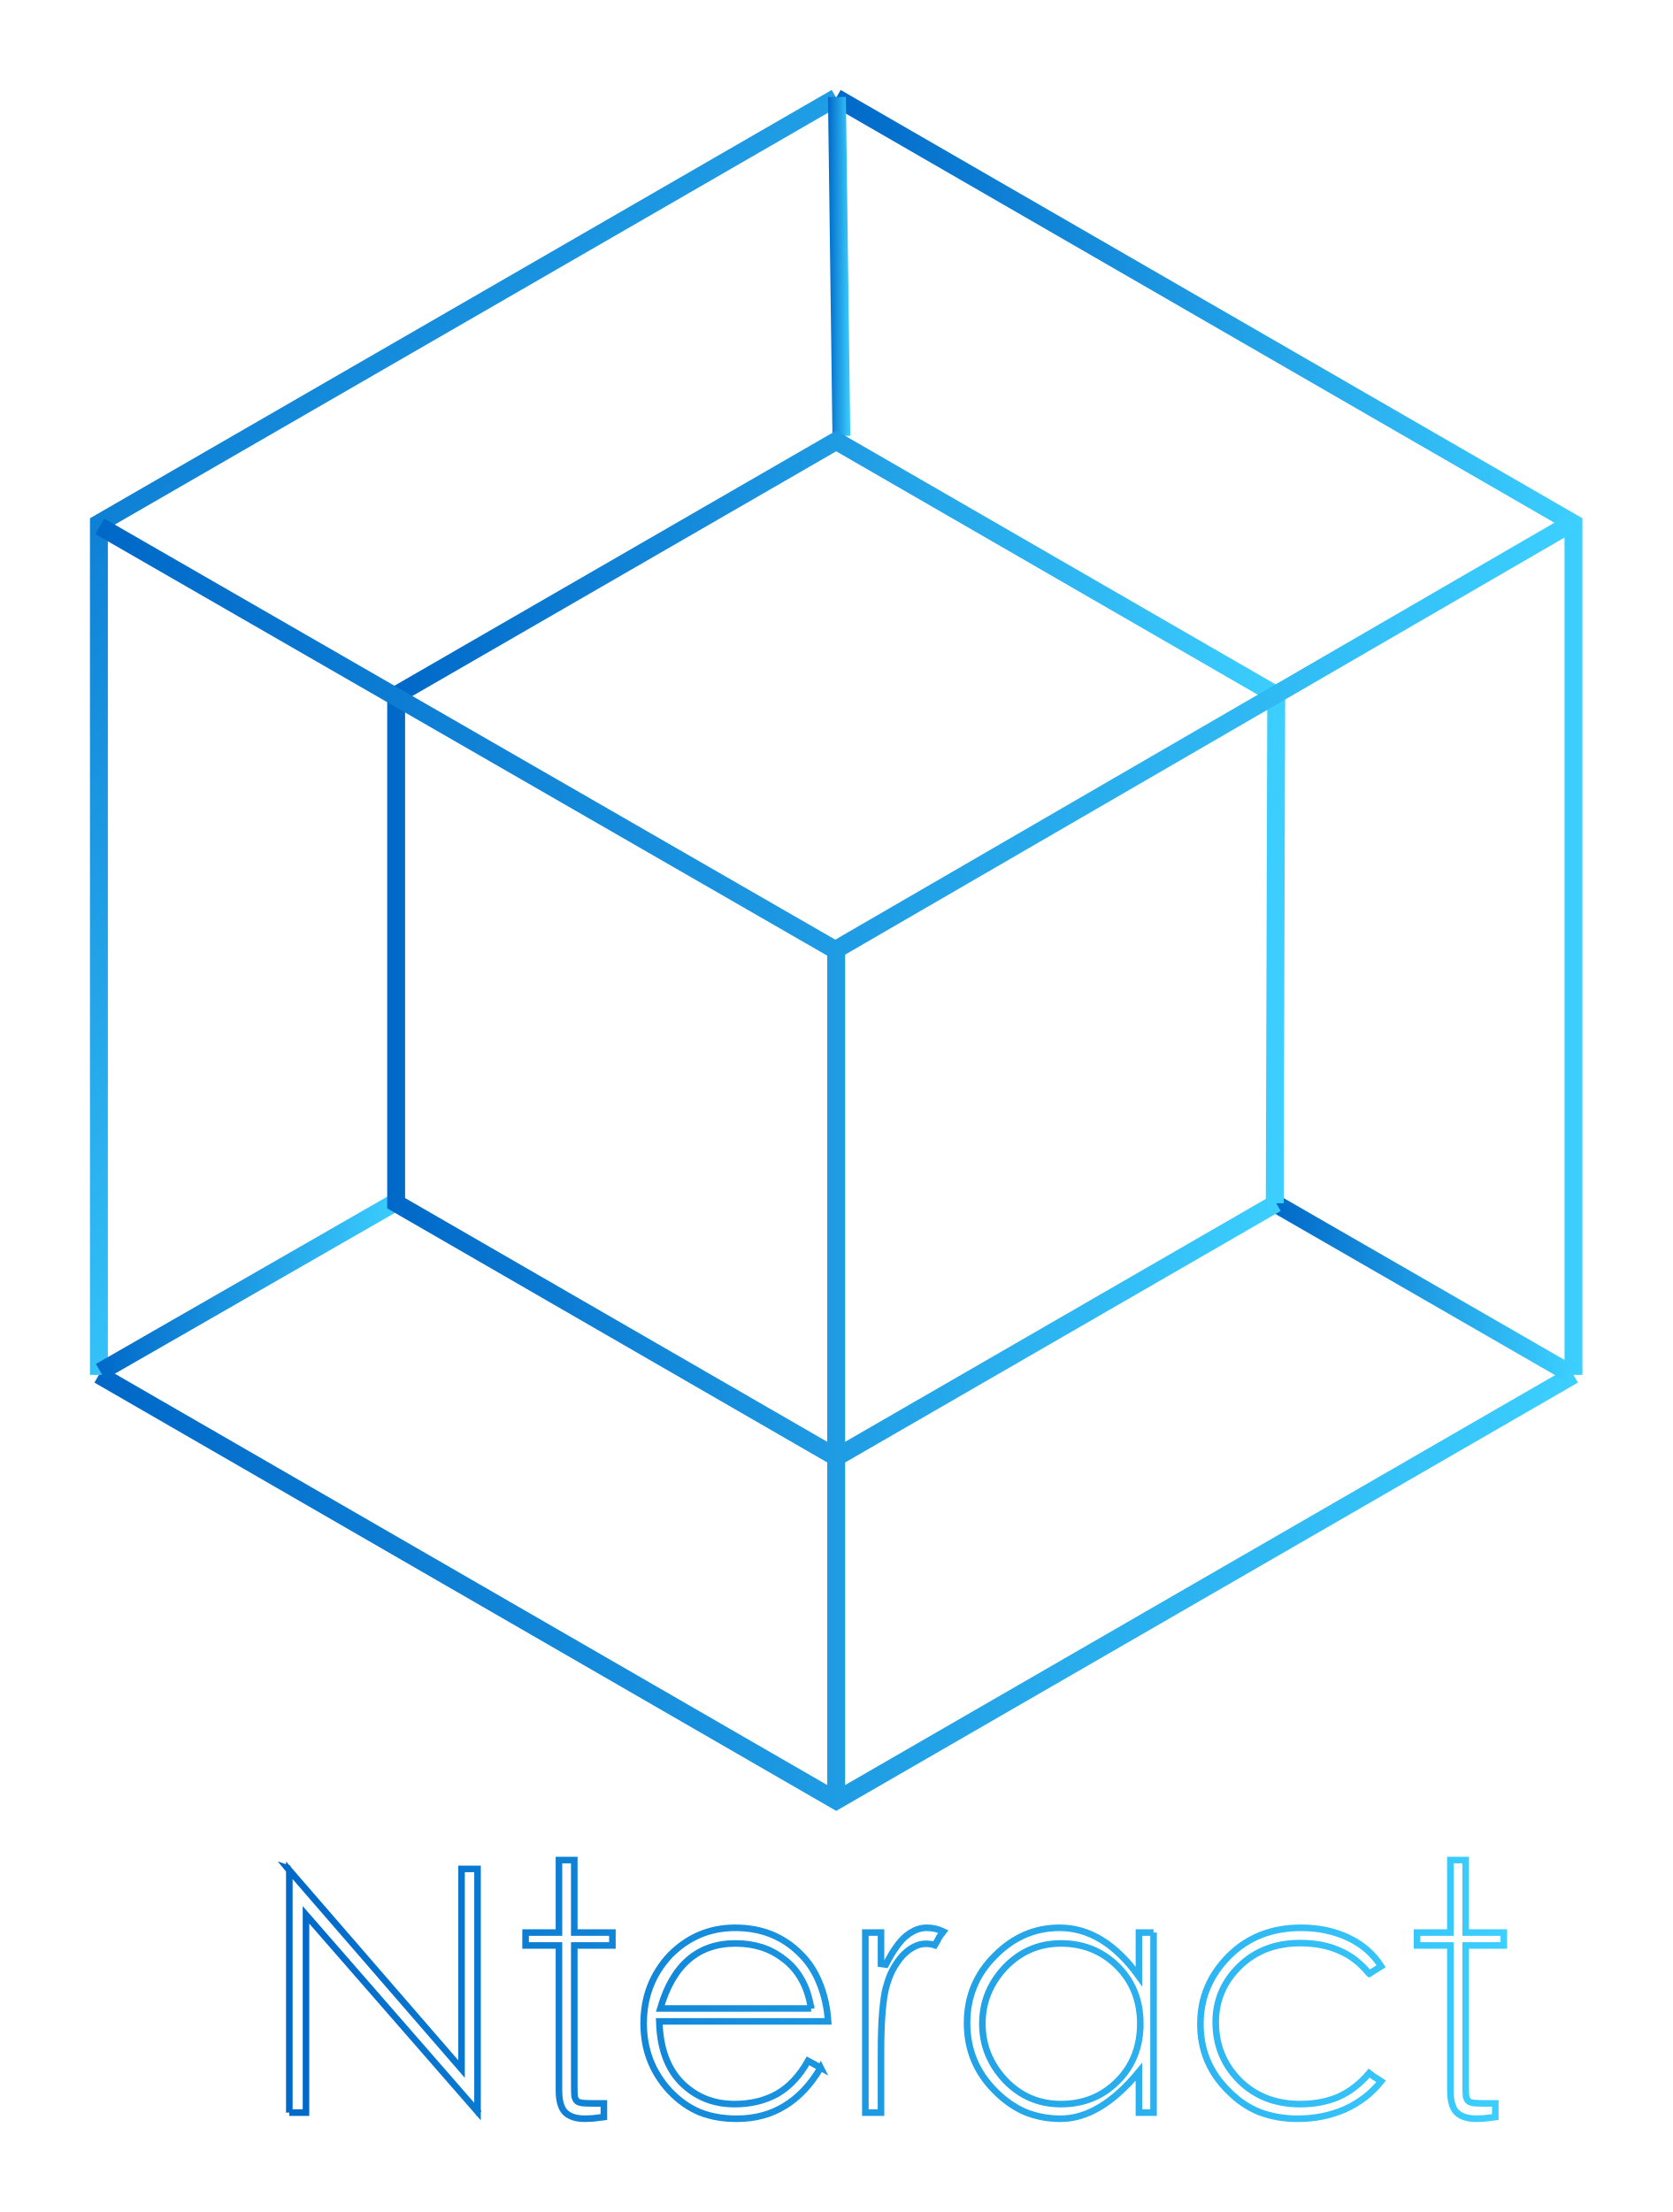
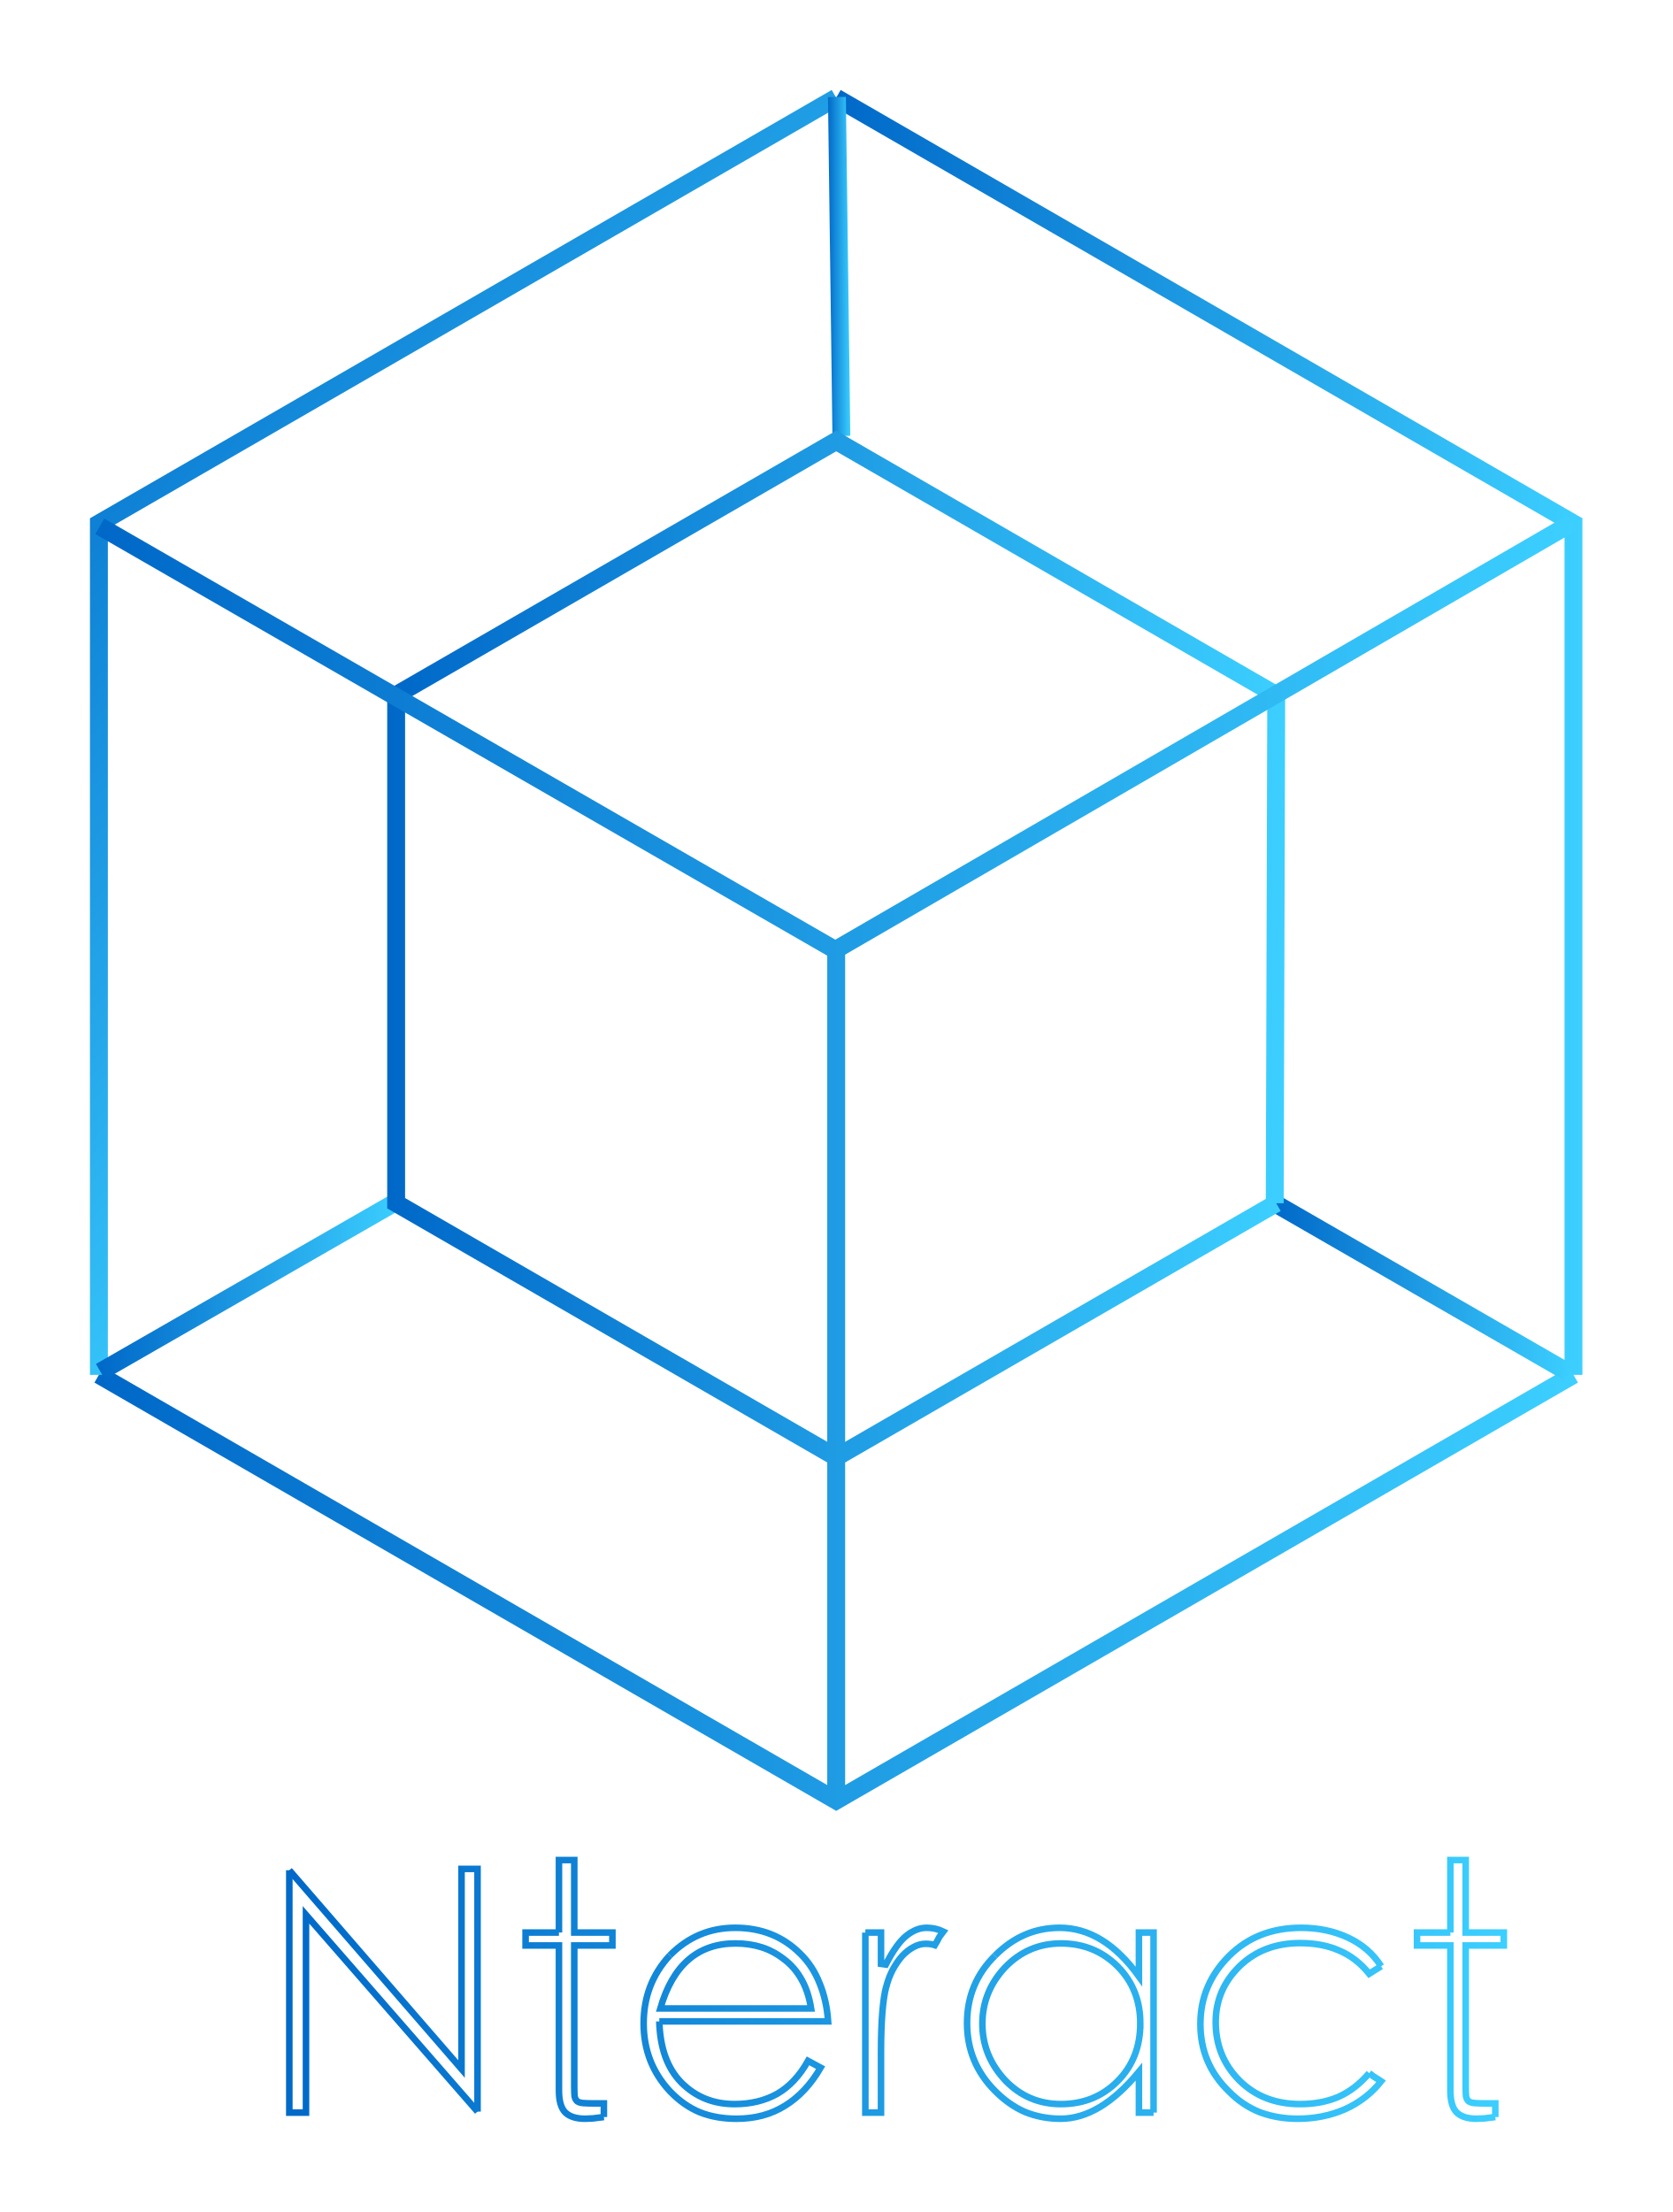
<svg xmlns="http://www.w3.org/2000/svg" xmlns:xlink="http://www.w3.org/1999/xlink" width="483.323" height="639.217" viewBox="0 0 483.323 639.217" id="svg2" version="1.1">
  <defs id="defs4">
    <linearGradient id="linearGradient4351">
      <stop id="stop4353" offset="0" style="stop-color:#0068c8;stop-opacity:1" />
      <stop id="stop4355" offset="1" style="stop-color:#3ccfff;stop-opacity:1" />
    </linearGradient>
    <linearGradient id="linearGradient4277">
      <stop style="stop-color:#0068c8;stop-opacity:1" offset="0" id="stop4279" />
      <stop style="stop-color:#3cffe5;stop-opacity:1" offset="1" id="stop4281" />
    </linearGradient>
    <linearGradient xlink:href="#linearGradient4351" id="linearGradient4267" x1="249.659" y1="732.39" x2="466.612" y2="732.39" gradientUnits="userSpaceOnUse" />
    <linearGradient xlink:href="#linearGradient4351" id="linearGradient4275" x1="36.581" y1="979.923" x2="465.32" y2="979.923" gradientUnits="userSpaceOnUse" />
    <linearGradient xlink:href="#linearGradient4277" id="linearGradient4283" x1="58.523" y1="555.614" x2="252.243" y2="732.39" gradientUnits="userSpaceOnUse" />
    <linearGradient xlink:href="#linearGradient4351" id="linearGradient4291" x1="248.582" y1="597.739" x2="255.037" y2="597.739" gradientUnits="userSpaceOnUse" />
    <linearGradient xlink:href="#linearGradient4351" id="linearGradient4299" x1="376.405" y1="892.955" x2="464.027" y2="892.955" gradientUnits="userSpaceOnUse" />
    <linearGradient xlink:href="#linearGradient4351" id="linearGradient4307" x1="122.485" y1="756.825" x2="380.713" y2="756.825" gradientUnits="userSpaceOnUse" />
    <linearGradient xlink:href="#linearGradient4351" id="linearGradient4315" x1="37.019" y1="892.549" x2="125.203" y2="892.549" gradientUnits="userSpaceOnUse" />
    <linearGradient xlink:href="#linearGradient4351" id="linearGradient4323" x1="121.193" y1="833.223" x2="379.416" y2="833.223" gradientUnits="userSpaceOnUse" />
    <linearGradient xlink:href="#linearGradient4351" id="linearGradient4331" x1="294.288" y1="538.033" x2="459.904" y2="538.033" gradientUnits="userSpaceOnUse" />
    <linearGradient xlink:href="#linearGradient4351" id="linearGradient4357" gradientUnits="userSpaceOnUse" x1="58.523" y1="555.614" x2="252.243" y2="732.39" />
-     <linearGradient xlink:href="#linearGradient4351" id="linearGradient4399" x1="75.401" y1="1095.629" x2="430.706" y2="1095.629" gradientUnits="userSpaceOnUse" />
-     <linearGradient xlink:href="#linearGradient4351" id="linearGradient4401" gradientUnits="userSpaceOnUse" x1="75.401" y1="1095.629" x2="430.706" y2="1095.629" />
-     <linearGradient xlink:href="#linearGradient4351" id="linearGradient4403" gradientUnits="userSpaceOnUse" x1="75.401" y1="1095.629" x2="430.706" y2="1095.629" />
-     <linearGradient xlink:href="#linearGradient4351" id="linearGradient4405" gradientUnits="userSpaceOnUse" x1="75.401" y1="1095.629" x2="430.706" y2="1095.629" />
-     <linearGradient xlink:href="#linearGradient4351" id="linearGradient4407" gradientUnits="userSpaceOnUse" x1="75.401" y1="1095.629" x2="430.706" y2="1095.629" />
-     <linearGradient xlink:href="#linearGradient4351" id="linearGradient4409" gradientUnits="userSpaceOnUse" x1="75.401" y1="1095.629" x2="430.706" y2="1095.629" />
-     <linearGradient xlink:href="#linearGradient4351" id="linearGradient4411" gradientUnits="userSpaceOnUse" x1="75.401" y1="1095.629" x2="430.706" y2="1095.629" />
-     <linearGradient xlink:href="#linearGradient4351" id="linearGradient4413" gradientUnits="userSpaceOnUse" x1="75.401" y1="1095.629" x2="430.706" y2="1095.629" />
+     <linearGradient xlink:href="#linearGradient4351" id="linearGradient4401" gradientUnits="userSpaceOnUse" x1="75.401" y1="1095.629" x2="430.706" y2="1095.629" gradientTransform="translate(14.14214,0)" />
+     <linearGradient xlink:href="#linearGradient4351" id="linearGradient4403" gradientUnits="userSpaceOnUse" x1="75.401" y1="1095.629" x2="430.706" y2="1095.629" gradientTransform="translate(14.14214,0)" />
+     <linearGradient xlink:href="#linearGradient4351" id="linearGradient4405" gradientUnits="userSpaceOnUse" x1="75.401" y1="1095.629" x2="430.706" y2="1095.629" gradientTransform="translate(14.14214,0)" />
+     <linearGradient xlink:href="#linearGradient4351" id="linearGradient4407" gradientUnits="userSpaceOnUse" x1="75.401" y1="1095.629" x2="430.706" y2="1095.629" gradientTransform="translate(14.14214,0)" />
+     <linearGradient xlink:href="#linearGradient4351" id="linearGradient4409" gradientUnits="userSpaceOnUse" x1="75.401" y1="1095.629" x2="430.706" y2="1095.629" gradientTransform="translate(14.14214,0)" />
+     <linearGradient xlink:href="#linearGradient4351" id="linearGradient4411" gradientUnits="userSpaceOnUse" x1="75.401" y1="1095.629" x2="430.706" y2="1095.629" gradientTransform="translate(14.14214,0)" />
+     <linearGradient xlink:href="#linearGradient4351" id="linearGradient4413" gradientUnits="userSpaceOnUse" x1="75.401" y1="1095.629" x2="430.706" y2="1095.629" gradientTransform="translate(14.14214,0)" />
    <linearGradient xlink:href="#linearGradient4351" id="linearGradient4415" gradientUnits="userSpaceOnUse" x1="294.288" y1="538.033" x2="459.904" y2="538.033" />
    <linearGradient xlink:href="#linearGradient4351" id="linearGradient4417" gradientUnits="userSpaceOnUse" x1="294.288" y1="538.033" x2="459.904" y2="538.033" />
    <linearGradient xlink:href="#linearGradient4351" id="linearGradient4419" gradientUnits="userSpaceOnUse" x1="294.288" y1="538.033" x2="459.904" y2="538.033" />
  </defs>
  <g id="layer1" transform="translate(-9.289283,-520.7409)">
    <path style="opacity:1;fill:none;fill-opacity:0.885;stroke:url(#linearGradient4267);stroke-width:5.168;stroke-miterlimit:4;stroke-dasharray:none;stroke-opacity:1" d="m 250.951,548.979 213.077,123.02 -10e-6,246.041" id="path4156" />
    <path style="opacity:1;fill:none;fill-opacity:0.885;stroke:url(#linearGradient4275);stroke-width:5.168;stroke-miterlimit:4;stroke-dasharray:none;stroke-opacity:1" d="M 464.028,918.04 250.951,1041.06 37.873,918.04" id="path4152" />
    <g id="g4204" style="stroke:url(#linearGradient4283)">
      <path id="path4148" d="m 37.873,918.04 1e-5,-246.041 213.077,-123.02" style="opacity:1;fill:none;fill-opacity:0.885;stroke:url(#linearGradient4357);stroke-width:5.168;stroke-miterlimit:4;stroke-dasharray:none;stroke-opacity:1" />
    </g>
    <path style="fill:none;fill-rule:evenodd;stroke:url(#linearGradient4291);stroke-width:5.168;stroke-linecap:butt;stroke-linejoin:miter;stroke-miterlimit:4;stroke-dasharray:none;stroke-opacity:1" d="m 251.165,548.766 1.287,97.946" id="path4166" />
    <path style="fill:none;fill-rule:evenodd;stroke:url(#linearGradient4299);stroke-width:5.168;stroke-linecap:butt;stroke-linejoin:miter;stroke-miterlimit:4;stroke-dasharray:none;stroke-opacity:1" d="M 462.737,917.456 377.695,868.454" id="path4255" />
    <path style="fill:none;fill-rule:evenodd;stroke:url(#linearGradient4307);stroke-width:5.168;stroke-linecap:butt;stroke-linejoin:miter;stroke-miterlimit:4;stroke-dasharray:none;stroke-opacity:1" d="m 377.695,868.454 0.429,-146.859 -127.173,-73.424 -127.173,73.424" id="path4168" />
    <path style="fill:none;fill-rule:evenodd;stroke:url(#linearGradient4315);stroke-width:5.168;stroke-linecap:butt;stroke-linejoin:miter;stroke-miterlimit:4;stroke-dasharray:none;stroke-opacity:1" d="m 38.306,917.129 85.611,-49.161" id="path4170" />
    <path style="opacity:1;fill:none;fill-opacity:1;stroke:url(#linearGradient4323);stroke-width:5.168;stroke-miterlimit:4;stroke-dasharray:none;stroke-opacity:1" d="m 123.777,721.596 0,146.847 127.173,73.424 127.173,-73.424" id="path4202" />
    <g transform="matrix(2.584117,0,0,2.584117,-723.6304,-536.3678)" style="stroke:url(#linearGradient4331);stroke-width:2;stroke-miterlimit:4;stroke-dasharray:none;stroke-opacity:1" id="g4176">
      <path style="fill:none;fill-rule:evenodd;stroke:url(#linearGradient4415);stroke-width:2;stroke-linecap:butt;stroke-linejoin:miter;stroke-miterlimit:4;stroke-dasharray:none;stroke-opacity:1" d="M 376.904,515.234 294.787,467.938" id="path4178" />
      <path style="fill:none;fill-rule:evenodd;stroke:url(#linearGradient4417);stroke-width:2;stroke-linecap:butt;stroke-linejoin:miter;stroke-miterlimit:4;stroke-dasharray:none;stroke-opacity:1" d="m 376.957,515.365 82.445,-47.796" id="path4180" />
      <path style="fill:none;fill-rule:evenodd;stroke:url(#linearGradient4419);stroke-width:2;stroke-linecap:butt;stroke-linejoin:miter;stroke-miterlimit:4;stroke-dasharray:none;stroke-opacity:1" d="m 377.143,515.219 0,94.143" id="path4182" />
    </g>
-     <g style="font-style:normal;font-variant:normal;font-weight:200;font-stretch:normal;font-size:98.363px;line-height:125%;font-family:'.HeitiUI GB18030PUA';-inkscape-font-specification:'.HeitiUI GB18030PUA, Ultra-Light';text-align:start;letter-spacing:0px;word-spacing:0px;writing-mode:lr-tb;text-anchor:start;fill:none;fill-opacity:1;stroke:url(#linearGradient4399);stroke-width:1.9;stroke-linecap:butt;stroke-linejoin:miter;stroke-miterlimit:4;stroke-dasharray:none;stroke-opacity:1" id="text4359" transform="translate(14.14214,0)">
-       <path d="m 133.647,1131.434 -0.59,-0.197 0.098,0 0,-0.295 0.492,0.492 z m -54.788,-70.624 -0.098,0 0,0.393 -0.492,-0.59 0.59,0.197 z m -0.098,70.428 0,-70.034 49.771,57.444 0,-57.837 4.623,0 0,70.132 -49.575,-56.854 0,57.149 -4.82,0 z" style="fill:none;stroke:url(#linearGradient4401);stroke-width:1.9;stroke-miterlimit:4;stroke-dasharray:none;stroke-opacity:1" id="path4379" />
-       <path d="m 161.114,1123.761 q 0,1.77 0.098,2.754 0.197,0.984 0.787,1.475 0.59,0.393 1.672,0.492 1.18,0.098 3.148,0.098 l 2.853,0 0,3.934 q -1.672,0.197 -3.148,0.393 -1.377,0.098 -2.262,0.098 -3.934,0 -5.803,-1.869 -1.771,-1.869 -1.771,-6.295 l 0,-41.902 -9.64,0 0,-3.738 9.64,0 0,-20.951 4.426,0 0,20.951 11.017,0 0,3.738 -11.017,0 0,40.82 z" style="fill:none;stroke:url(#linearGradient4403);stroke-width:1.9;stroke-miterlimit:4;stroke-dasharray:none;stroke-opacity:1" id="path4381" />
-       <path d="m 232.313,1118.253 q -4.23,7.279 -10.328,11.017 -6,3.738 -13.967,3.738 -5.902,0 -10.623,-1.869 -4.721,-1.967 -8.656,-6.098 -7.574,-8.164 -7.574,-19.574 0,-11.508 7.574,-19.672 7.869,-7.967 18.886,-7.967 11.312,0 18.787,7.476 3.639,3.541 5.607,8.557 2.066,5.016 2.459,11.017 l -48.788,0 q 0.295,11.508 6.394,17.705 6.197,6.197 15.345,6.197 6.984,0 12.295,-2.951 5.312,-3.049 8.951,-9.541 l 3.639,1.967 z m -2.754,-17.115 q -0.787,-4.918 -2.754,-8.361 -1.967,-3.541 -5.115,-5.902 -3.049,-2.361 -6.492,-3.443 -3.443,-1.082 -7.476,-1.082 -16.328,0 -21.738,18.787 l 43.575,0 z" style="fill:none;stroke:url(#linearGradient4405);stroke-width:1.9;stroke-miterlimit:4;stroke-dasharray:none;stroke-opacity:1" id="path4383" />
-       <path d="m 245.237,1079.203 4.525,0 0,9.049 1.377,0.197 q 3.148,-6.098 6,-8.361 2.853,-2.262 5.803,-2.262 2.557,0 4.82,1.082 -0.689,0.885 -1.082,1.475 -0.295,0.59 -0.787,1.476 l -0.59,0.984 q -1.18,-0.393 -2.656,-0.393 -1.771,0 -3.541,0.984 -1.672,0.885 -3.246,2.557 -1.475,1.672 -2.754,4.033 -1.18,2.262 -1.869,5.016 l 0,-0.098 q -0.689,2.557 -1.082,7.279 -0.393,4.721 -0.393,11.705 l 0,17.312 -4.525,0 0,-52.034 z" style="fill:none;stroke:url(#linearGradient4407);stroke-width:1.9;stroke-miterlimit:4;stroke-dasharray:none;stroke-opacity:1" id="path4385" />
-       <path d="m 328.533,1079.203 0,52.034 -4.23,0 0,-11.803 q -11.213,13.574 -22.623,13.574 -5.508,0 -10.328,-1.967 -4.721,-2.066 -8.754,-6.197 -7.967,-8.066 -7.967,-19.476 0,-11.508 8.066,-19.476 7.967,-8.066 18.689,-8.066 12.787,0 22.918,14.066 l 0,-12.689 4.23,0 z m -3.836,26.263 q 0,-9.836 -6.492,-16.427 -6.689,-6.689 -16.427,-6.689 -9.541,0 -16.23,6.984 -6.492,6.984 -6.492,16.23 0,9.246 6.59,16.328 6.59,6.885 16.131,6.885 9.738,0 16.328,-6.59 6.59,-6.59 6.59,-16.722 z" style="fill:none;stroke:url(#linearGradient4409);stroke-width:1.9;stroke-miterlimit:4;stroke-dasharray:none;stroke-opacity:1" id="path4387" />
-       <path d="m 390.855,1091.105 q -3.738,-4.623 -8.656,-6.689 -4.82,-2.164 -11.312,-2.164 -10.525,0 -17.41,6.59 -6.984,6.787 -6.984,16.23 0,9.935 6.787,16.82 6.885,6.885 17.607,6.885 6.197,0 11.017,-2.066 4.918,-2.164 8.951,-6.885 0.885,0.689 1.279,0.984 0.492,0.295 1.279,0.787 l 0.885,0.59 q -4.131,5.213 -10.426,8.066 -6.295,2.754 -13.672,2.754 -5.902,0 -10.918,-1.869 -5.016,-1.967 -9.049,-6.098 -8.164,-7.967 -8.164,-19.377 0,-5.803 2.066,-10.623 2.066,-4.918 6.197,-9.049 8.164,-8.164 20.853,-8.164 7.476,0 13.574,2.853 6.098,2.853 9.541,8.262 l -3.443,2.164 z" style="fill:none;stroke:url(#linearGradient4411);stroke-width:1.9;stroke-miterlimit:4;stroke-dasharray:none;stroke-opacity:1" id="path4389" />
-       <path d="m 418.739,1123.761 q 0,1.77 0.098,2.754 0.197,0.984 0.787,1.475 0.59,0.393 1.672,0.492 1.18,0.098 3.148,0.098 l 2.853,0 0,3.934 q -1.672,0.197 -3.148,0.393 -1.377,0.098 -2.262,0.098 -3.934,0 -5.803,-1.869 -1.771,-1.869 -1.771,-6.295 l 0,-41.902 -9.64,0 0,-3.738 9.64,0 0,-20.951 4.426,0 0,20.951 11.017,0 0,3.738 -11.017,0 0,40.82 z" style="fill:none;stroke:url(#linearGradient4413);stroke-width:1.9;stroke-miterlimit:4;stroke-dasharray:none;stroke-opacity:1" id="path4391" />
-     </g>
+     <path style="font-style:normal;font-variant:normal;font-weight:200;font-stretch:normal;font-size:medium;line-height:125%;font-family:'.HeitiUI GB18030PUA';-inkscape-font-specification:'.HeitiUI GB18030PUA, Ultra-Light';text-align:start;letter-spacing:0px;word-spacing:0px;writing-mode:lr-tb;text-anchor:start;fill:none;fill-opacity:1;stroke:url(#linearGradient4401);stroke-width:1.9;stroke-linecap:butt;stroke-linejoin:miter;stroke-miterlimit:4;stroke-dasharray:none;stroke-opacity:1" d="m 92.903,1061.203 49.771,57.444 0,-57.837 4.623,0 0,70.132" id="path3631" />
+     <path style="font-style:normal;font-variant:normal;font-weight:200;font-stretch:normal;font-size:medium;line-height:125%;font-family:'.HeitiUI GB18030PUA';-inkscape-font-specification:'.HeitiUI GB18030PUA, Ultra-Light';text-align:start;letter-spacing:0px;word-spacing:0px;writing-mode:lr-tb;text-anchor:start;fill:none;fill-opacity:1;stroke:url(#linearGradient4401);stroke-width:1.9;stroke-linecap:butt;stroke-linejoin:miter;stroke-miterlimit:4;stroke-dasharray:none;stroke-opacity:1" d="m 147.298,1130.942 -49.575,-56.854 0,57.149 -4.82,0 0,-70.034" id="path4379" />
+     <path style="font-style:normal;font-variant:normal;font-weight:200;font-stretch:normal;font-size:medium;line-height:125%;font-family:'.HeitiUI GB18030PUA';-inkscape-font-specification:'.HeitiUI GB18030PUA, Ultra-Light';text-align:start;letter-spacing:0px;word-spacing:0px;writing-mode:lr-tb;text-anchor:start;fill:none;fill-opacity:1;stroke:url(#linearGradient4403);stroke-width:1.9;stroke-linecap:butt;stroke-linejoin:miter;stroke-miterlimit:4;stroke-dasharray:none;stroke-opacity:1" d="m 170.83,1079.202 0,-20.951 4.426,0 0,20.951 11.017,0 0,3.738 -11.017,0 0,40.82 -3e-5,8e-4 c 0,1.18 0.033,2.098 0.098,2.754 0.131,0.656 0.393,1.147 0.787,1.475 0.393,0.262 0.951,0.426 1.672,0.492 0.787,0.065 1.836,0.098 3.148,0.098 l 2.853,0 0,3.934" id="path3627" />
+     <path style="font-style:normal;font-variant:normal;font-weight:200;font-stretch:normal;font-size:medium;line-height:125%;font-family:'.HeitiUI GB18030PUA';-inkscape-font-specification:'.HeitiUI GB18030PUA, Ultra-Light';text-align:start;letter-spacing:0px;word-spacing:0px;writing-mode:lr-tb;text-anchor:start;fill:none;fill-opacity:1;stroke:url(#linearGradient4403);stroke-width:1.9;stroke-linecap:butt;stroke-linejoin:miter;stroke-miterlimit:4;stroke-dasharray:none;stroke-opacity:1" d="m 183.813,1132.515 c -1.115,0.131 -2.164,0.262 -3.148,0.393 -0.918,0.065 -1.672,0.098 -2.262,0.098 -2.623,0 -4.557,-0.623 -5.803,-1.869 -1.18,-1.246 -1.771,-3.344 -1.771,-6.295 l 0,-41.902 -9.64,0 0,-3.738 9.64,0" id="path4381" />
+     <path style="font-style:normal;font-variant:normal;font-weight:200;font-stretch:normal;font-size:medium;line-height:125%;font-family:'.HeitiUI GB18030PUA';-inkscape-font-specification:'.HeitiUI GB18030PUA, Ultra-Light';text-align:start;letter-spacing:0px;word-spacing:0px;writing-mode:lr-tb;text-anchor:start;fill:none;fill-opacity:1;stroke:url(#linearGradient4405);stroke-width:1.9;stroke-linecap:butt;stroke-linejoin:miter;stroke-miterlimit:4;stroke-dasharray:none;stroke-opacity:1" d="m 199.831,1104.876 c 0.197,7.672 2.328,13.574 6.394,17.705 4.131,4.131 9.246,6.197 15.345,6.197 4.656,0 8.754,-0.984 12.295,-2.951 3.541,-2.033 6.525,-5.213 8.951,-9.541 l 3.639,1.967 c -2.82,4.853 -6.262,8.525 -10.328,11.017 -4,2.492 -8.656,3.738 -13.967,3.738 -3.934,0 -7.476,-0.623 -10.623,-1.869 -3.148,-1.312 -6.033,-3.344 -8.656,-6.098 -5.049,-5.443 -7.574,-11.967 -7.574,-19.574 0,-7.672 2.525,-14.23 7.574,-19.672" id="path3623" />
+     <path style="font-style:normal;font-variant:normal;font-weight:200;font-stretch:normal;font-size:medium;line-height:125%;font-family:'.HeitiUI GB18030PUA';-inkscape-font-specification:'.HeitiUI GB18030PUA, Ultra-Light';text-align:start;letter-spacing:0px;word-spacing:0px;writing-mode:lr-tb;text-anchor:start;fill:none;fill-opacity:1;stroke:url(#linearGradient4405);stroke-width:1.9;stroke-linecap:butt;stroke-linejoin:miter;stroke-miterlimit:4;stroke-dasharray:none;stroke-opacity:1" d="m 202.88,1085.793 c 5.246,-5.312 11.541,-7.967 18.886,-7.967 7.541,0 13.804,2.492 18.787,7.476 2.426,2.361 4.295,5.213 5.607,8.557 1.377,3.344 2.197,7.016 2.459,11.017 l -48.788,0" id="path3621" />
+     <path style="font-style:normal;font-variant:normal;font-weight:200;font-stretch:normal;font-size:medium;line-height:125%;font-family:'.HeitiUI GB18030PUA';-inkscape-font-specification:'.HeitiUI GB18030PUA, Ultra-Light';text-align:start;letter-spacing:0px;word-spacing:0px;writing-mode:lr-tb;text-anchor:start;fill:none;fill-opacity:1;stroke:url(#linearGradient4405);stroke-width:1.9;stroke-linecap:butt;stroke-linejoin:miter;stroke-miterlimit:4;stroke-dasharray:none;stroke-opacity:1" d="m 243.701,1101.138 c -0.525,-3.279 -1.443,-6.066 -2.754,-8.361 -1.312,-2.361 -3.016,-4.328 -5.115,-5.902 -2.033,-1.574 -4.197,-2.721 -6.492,-3.443 -2.295,-0.721 -4.787,-1.082 -7.476,-1.082 -10.885,0 -18.131,6.262 -21.738,18.787 z" id="path4383" />
+     <path style="font-style:normal;font-variant:normal;font-weight:200;font-stretch:normal;font-size:medium;line-height:125%;font-family:'.HeitiUI GB18030PUA';-inkscape-font-specification:'.HeitiUI GB18030PUA, Ultra-Light';text-align:start;letter-spacing:0px;word-spacing:0px;writing-mode:lr-tb;text-anchor:start;fill:none;fill-opacity:1;stroke:url(#linearGradient4407);stroke-width:1.9;stroke-linecap:butt;stroke-linejoin:miter;stroke-miterlimit:4;stroke-dasharray:none;stroke-opacity:1" d="m 259.379,1079.203 4.525,0 0,9.049 1.377,0.197 c 2.098,-4.066 4.098,-6.853 6,-8.361 1.902,-1.508 3.836,-2.262 5.803,-2.262 1.705,0 3.312,0.361 4.82,1.082 -0.459,0.59 -0.82,1.082 -1.082,1.475 -0.197,0.394 -0.459,0.885 -0.787,1.476 l -0.59,0.984 c -0.787,-0.262 -1.672,-0.393 -2.656,-0.393 -1.18,0 -2.361,0.328 -3.541,0.984 -1.115,0.59 -2.197,1.443 -3.246,2.557 -0.984,1.115 -1.902,2.459 -2.754,4.033 -0.787,1.508 -1.41,3.18 -1.869,5.016 l 0,-0.098 c -0.459,1.705 -0.82,4.131 -1.082,7.279 -0.262,3.148 -0.393,7.049 -0.393,11.705 l 0,17.312 -4.525,0 0,-52.034" id="path3617" />
+     <path style="font-style:normal;font-variant:normal;font-weight:200;font-stretch:normal;font-size:medium;line-height:125%;font-family:'.HeitiUI GB18030PUA';-inkscape-font-specification:'.HeitiUI GB18030PUA, Ultra-Light';text-align:start;letter-spacing:0px;word-spacing:0px;writing-mode:lr-tb;text-anchor:start;fill:none;fill-opacity:1;stroke:url(#linearGradient4407);stroke-width:1.9;stroke-linecap:butt;stroke-linejoin:miter;stroke-miterlimit:4;stroke-dasharray:none;stroke-opacity:1" d="m 259.379,1079.204 0,-4e-4" id="path4385" />
+     <path style="font-style:normal;font-variant:normal;font-weight:200;font-stretch:normal;font-size:medium;line-height:125%;font-family:'.HeitiUI GB18030PUA';-inkscape-font-specification:'.HeitiUI GB18030PUA, Ultra-Light';text-align:start;letter-spacing:0px;word-spacing:0px;writing-mode:lr-tb;text-anchor:start;fill:none;fill-opacity:1;stroke:url(#linearGradient4409);stroke-width:1.9;stroke-linecap:butt;stroke-linejoin:miter;stroke-miterlimit:4;stroke-dasharray:none;stroke-opacity:1" d="m 296.838,1085.892 c 5.312,-5.377 11.541,-8.066 18.689,-8.066 8.525,0 16.164,4.689 22.918,14.066 l 0,-12.689 4.23,0 0,52.034" id="path3613" />
+     <path style="font-style:normal;font-variant:normal;font-weight:200;font-stretch:normal;font-size:medium;line-height:125%;font-family:'.HeitiUI GB18030PUA';-inkscape-font-specification:'.HeitiUI GB18030PUA, Ultra-Light';text-align:start;letter-spacing:0px;word-spacing:0px;writing-mode:lr-tb;text-anchor:start;fill:none;fill-opacity:1;stroke:url(#linearGradient4409);stroke-width:1.9;stroke-linecap:butt;stroke-linejoin:miter;stroke-miterlimit:4;stroke-dasharray:none;stroke-opacity:1" d="m 342.675,1131.237 -4.23,0 0,-11.803 c -7.476,9.049 -15.017,13.574 -22.623,13.574 -3.672,0 -7.115,-0.656 -10.328,-1.967 -3.148,-1.377 -6.066,-3.443 -8.754,-6.197 -5.312,-5.377 -7.967,-11.869 -7.967,-19.476 0,-7.672 2.689,-14.164 8.066,-19.476" id="path3611" />
+     <path style="font-style:normal;font-variant:normal;font-weight:200;font-stretch:normal;font-size:medium;line-height:125%;font-family:'.HeitiUI GB18030PUA';-inkscape-font-specification:'.HeitiUI GB18030PUA, Ultra-Light';text-align:start;letter-spacing:0px;word-spacing:0px;writing-mode:lr-tb;text-anchor:start;fill:none;fill-opacity:1;stroke:url(#linearGradient4409);stroke-width:1.9;stroke-linecap:butt;stroke-linejoin:miter;stroke-miterlimit:4;stroke-dasharray:none;stroke-opacity:1" d="m 338.839,1105.466 c 0,-6.558 -2.164,-12.033 -6.492,-16.427 -4.459,-4.459 -9.935,-6.689 -16.427,-6.689 -6.361,0 -11.771,2.328 -16.23,6.984 -4.328,4.656 -6.492,10.066 -6.492,16.23 0,6.164 2.197,11.607 6.59,16.328 4.394,4.59 9.771,6.885 16.131,6.885 6.492,0 11.935,-2.197 16.328,-6.59 4.394,-4.394 6.59,-9.967 6.59,-16.722 z" id="path4387" />
+     <path style="font-style:normal;font-variant:normal;font-weight:200;font-stretch:normal;font-size:medium;line-height:125%;font-family:'.HeitiUI GB18030PUA';-inkscape-font-specification:'.HeitiUI GB18030PUA, Ultra-Light';text-align:start;letter-spacing:0px;word-spacing:0px;writing-mode:lr-tb;text-anchor:start;fill:none;fill-opacity:1;stroke:url(#linearGradient4411);stroke-width:1.9;stroke-linecap:butt;stroke-linejoin:miter;stroke-miterlimit:4;stroke-dasharray:none;stroke-opacity:1" d="m 408.439,1088.941 -3.443,2.164 c -2.492,-3.082 -5.377,-5.312 -8.656,-6.689 -3.213,-1.443 -6.984,-2.164 -11.312,-2.164 -7.017,0 -12.82,2.197 -17.41,6.59 -4.656,4.525 -6.984,9.935 -6.984,16.23 0,6.623 2.262,12.23 6.787,16.82 4.59,4.59 10.459,6.885 17.607,6.885 4.131,0 7.803,-0.689 11.017,-2.066 3.279,-1.443 6.262,-3.738 8.951,-6.885" id="path3607" />
+     <path style="font-style:normal;font-variant:normal;font-weight:200;font-stretch:normal;font-size:medium;line-height:125%;font-family:'.HeitiUI GB18030PUA';-inkscape-font-specification:'.HeitiUI GB18030PUA, Ultra-Light';text-align:start;letter-spacing:0px;word-spacing:0px;writing-mode:lr-tb;text-anchor:start;fill:none;fill-opacity:1;stroke:url(#linearGradient4411);stroke-width:1.9;stroke-linecap:butt;stroke-linejoin:miter;stroke-miterlimit:4;stroke-dasharray:none;stroke-opacity:1" d="m 404.997,1119.827 c 0.59,0.459 1.016,0.787 1.279,0.984 0.328,0.197 0.754,0.459 1.279,0.787 l 0.885,0.59 c -2.754,3.475 -6.23,6.164 -10.426,8.066 -4.197,1.836 -8.754,2.754 -13.672,2.754 -3.934,0 -7.574,-0.623 -10.918,-1.869 -3.344,-1.312 -6.361,-3.344 -9.049,-6.098 -5.443,-5.311 -8.164,-11.771 -8.164,-19.377 0,-3.869 0.689,-7.41 2.066,-10.623 1.377,-3.279 3.443,-6.295 6.197,-9.049 5.443,-5.443 12.394,-8.164 20.853,-8.164 4.984,0 9.508,0.951 13.574,2.853 4.066,1.902 7.246,4.656 9.541,8.262" id="path4389" />
+     <path style="font-style:normal;font-variant:normal;font-weight:200;font-stretch:normal;font-size:medium;line-height:125%;font-family:'.HeitiUI GB18030PUA';-inkscape-font-specification:'.HeitiUI GB18030PUA, Ultra-Light';text-align:start;letter-spacing:0px;word-spacing:0px;writing-mode:lr-tb;text-anchor:start;fill:none;fill-opacity:1;stroke:url(#linearGradient4413);stroke-width:1.9;stroke-linecap:butt;stroke-linejoin:miter;stroke-miterlimit:4;stroke-dasharray:none;stroke-opacity:1" d="m 428.455,1079.202 0,-20.951 4.426,0 0,20.951 11.017,0 0,3.738 -11.017,0 0,40.82 -3e-5,8e-4 c 0,1.18 0.033,2.098 0.098,2.754 0.131,0.656 0.393,1.147 0.787,1.475 0.393,0.262 0.951,0.426 1.672,0.492 0.787,0.065 1.836,0.098 3.148,0.098 l 2.853,0 0,3.934" id="path3603" />
+     <path style="font-style:normal;font-variant:normal;font-weight:200;font-stretch:normal;font-size:medium;line-height:125%;font-family:'.HeitiUI GB18030PUA';-inkscape-font-specification:'.HeitiUI GB18030PUA, Ultra-Light';text-align:start;letter-spacing:0px;word-spacing:0px;writing-mode:lr-tb;text-anchor:start;fill:none;fill-opacity:1;stroke:url(#linearGradient4413);stroke-width:1.9;stroke-linecap:butt;stroke-linejoin:miter;stroke-miterlimit:4;stroke-dasharray:none;stroke-opacity:1" d="m 441.439,1132.515 c -1.115,0.131 -2.164,0.262 -3.148,0.393 -0.918,0.065 -1.672,0.098 -2.262,0.098 -2.623,0 -4.557,-0.623 -5.803,-1.869 -1.18,-1.246 -1.771,-3.344 -1.771,-6.295 l 0,-41.902 -9.64,0 0,-3.738 9.64,0" id="path4391" />
  </g>
</svg>
